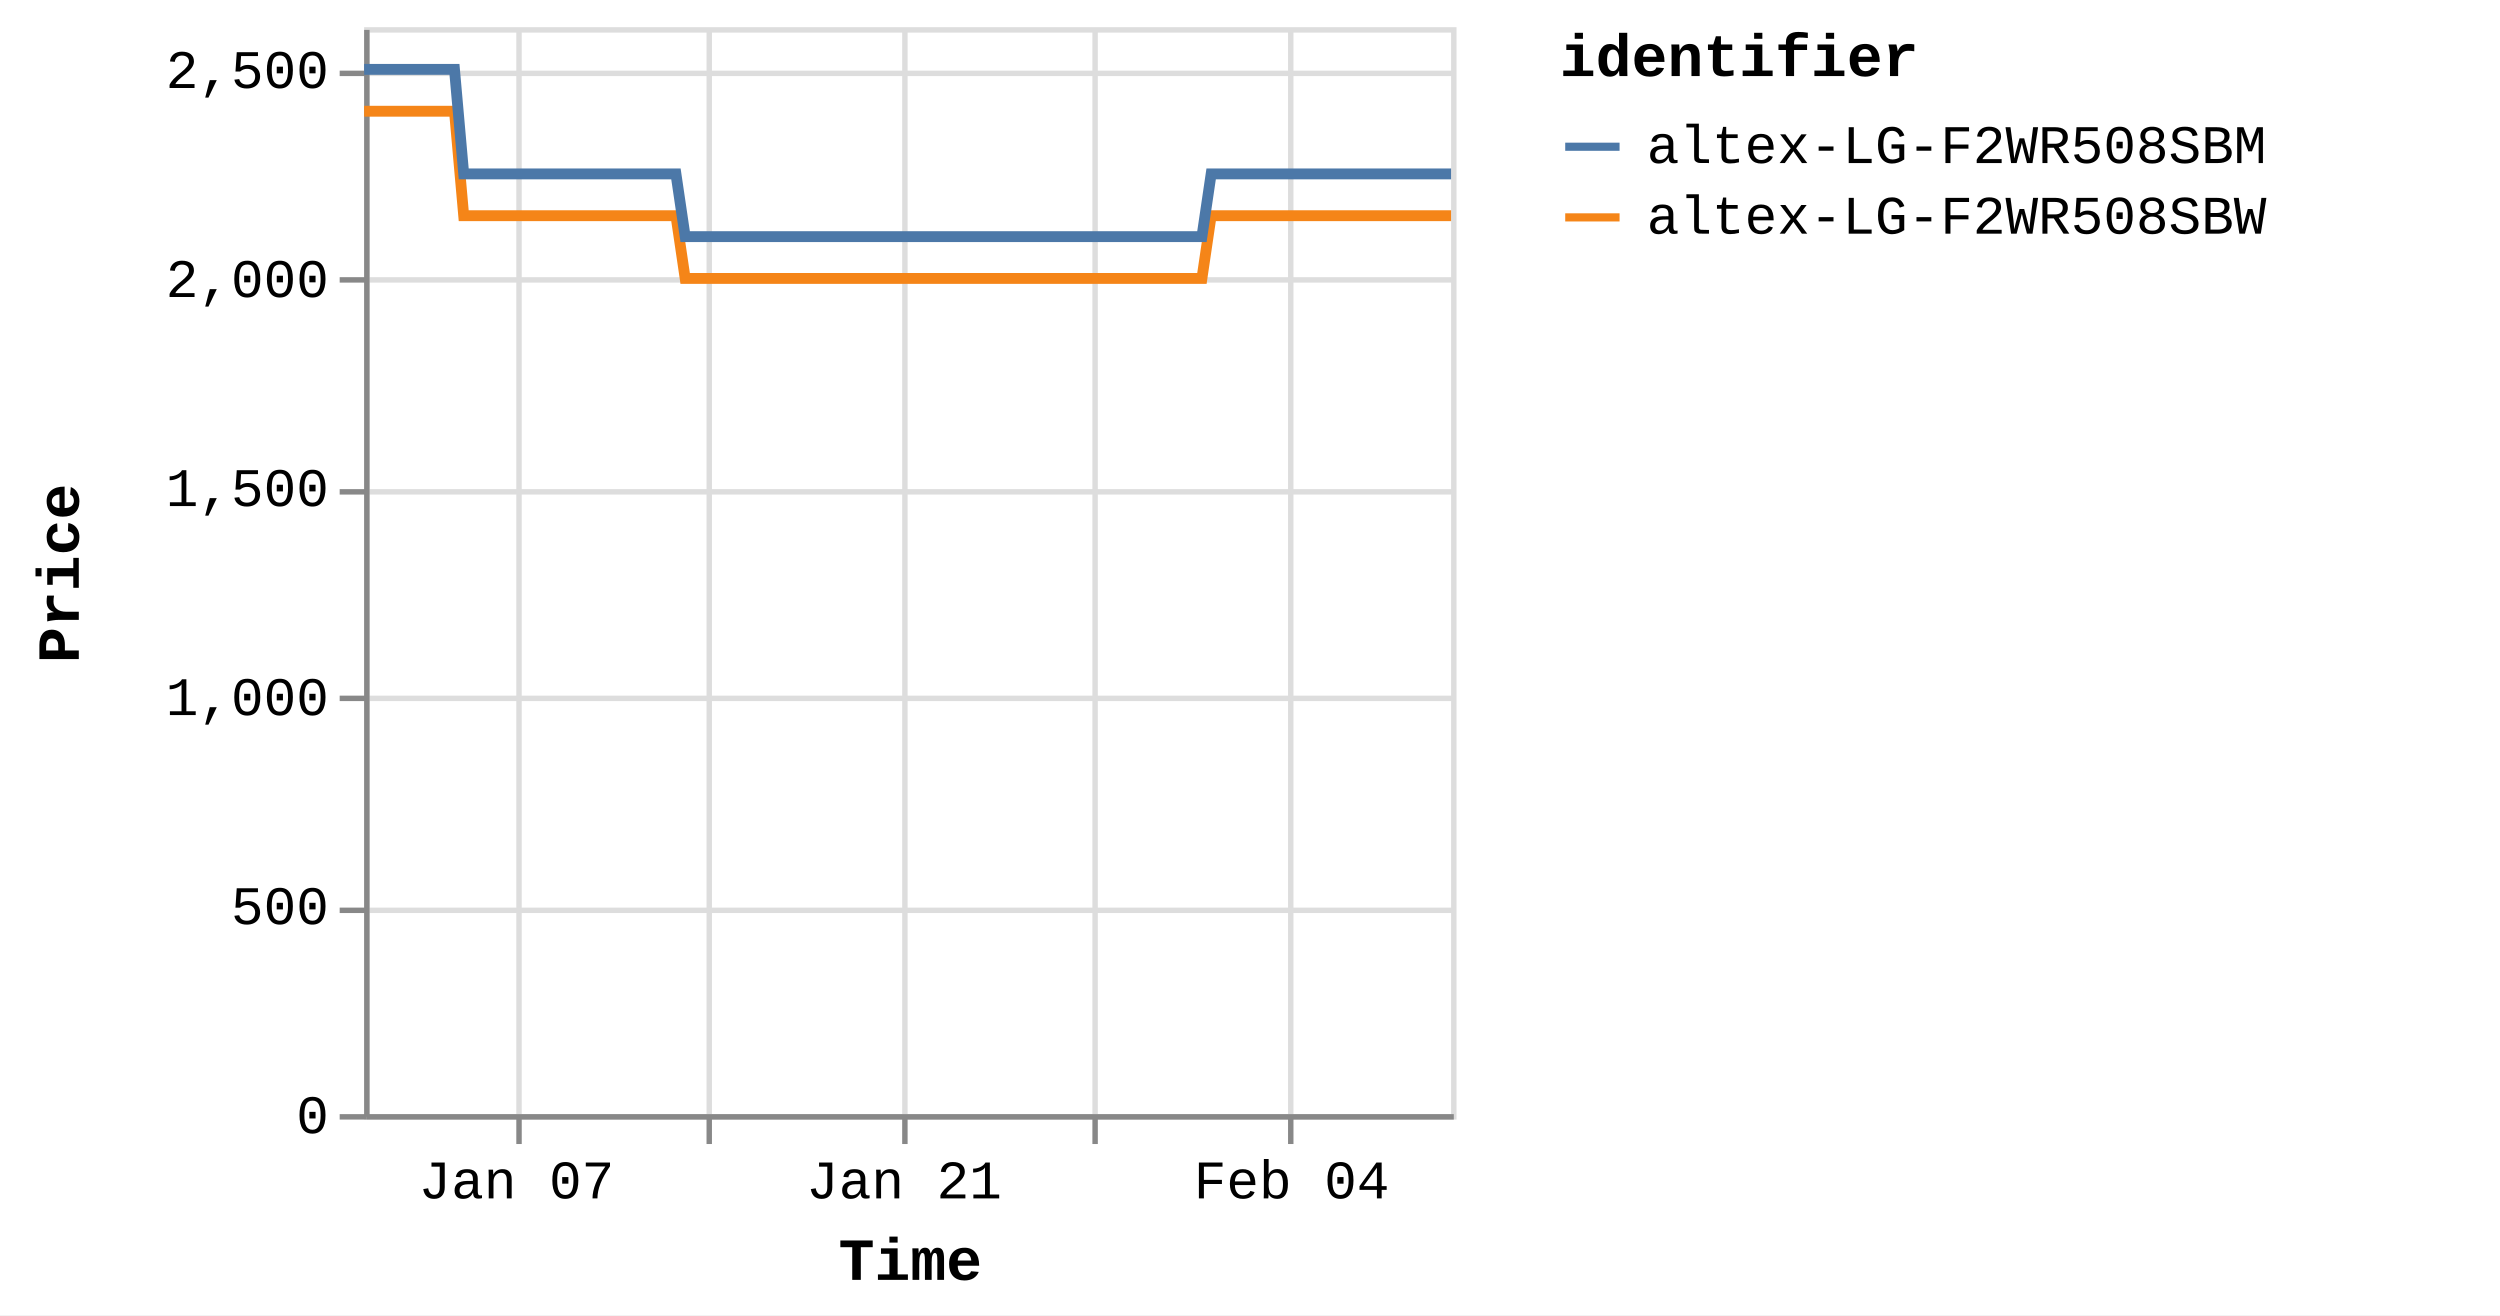
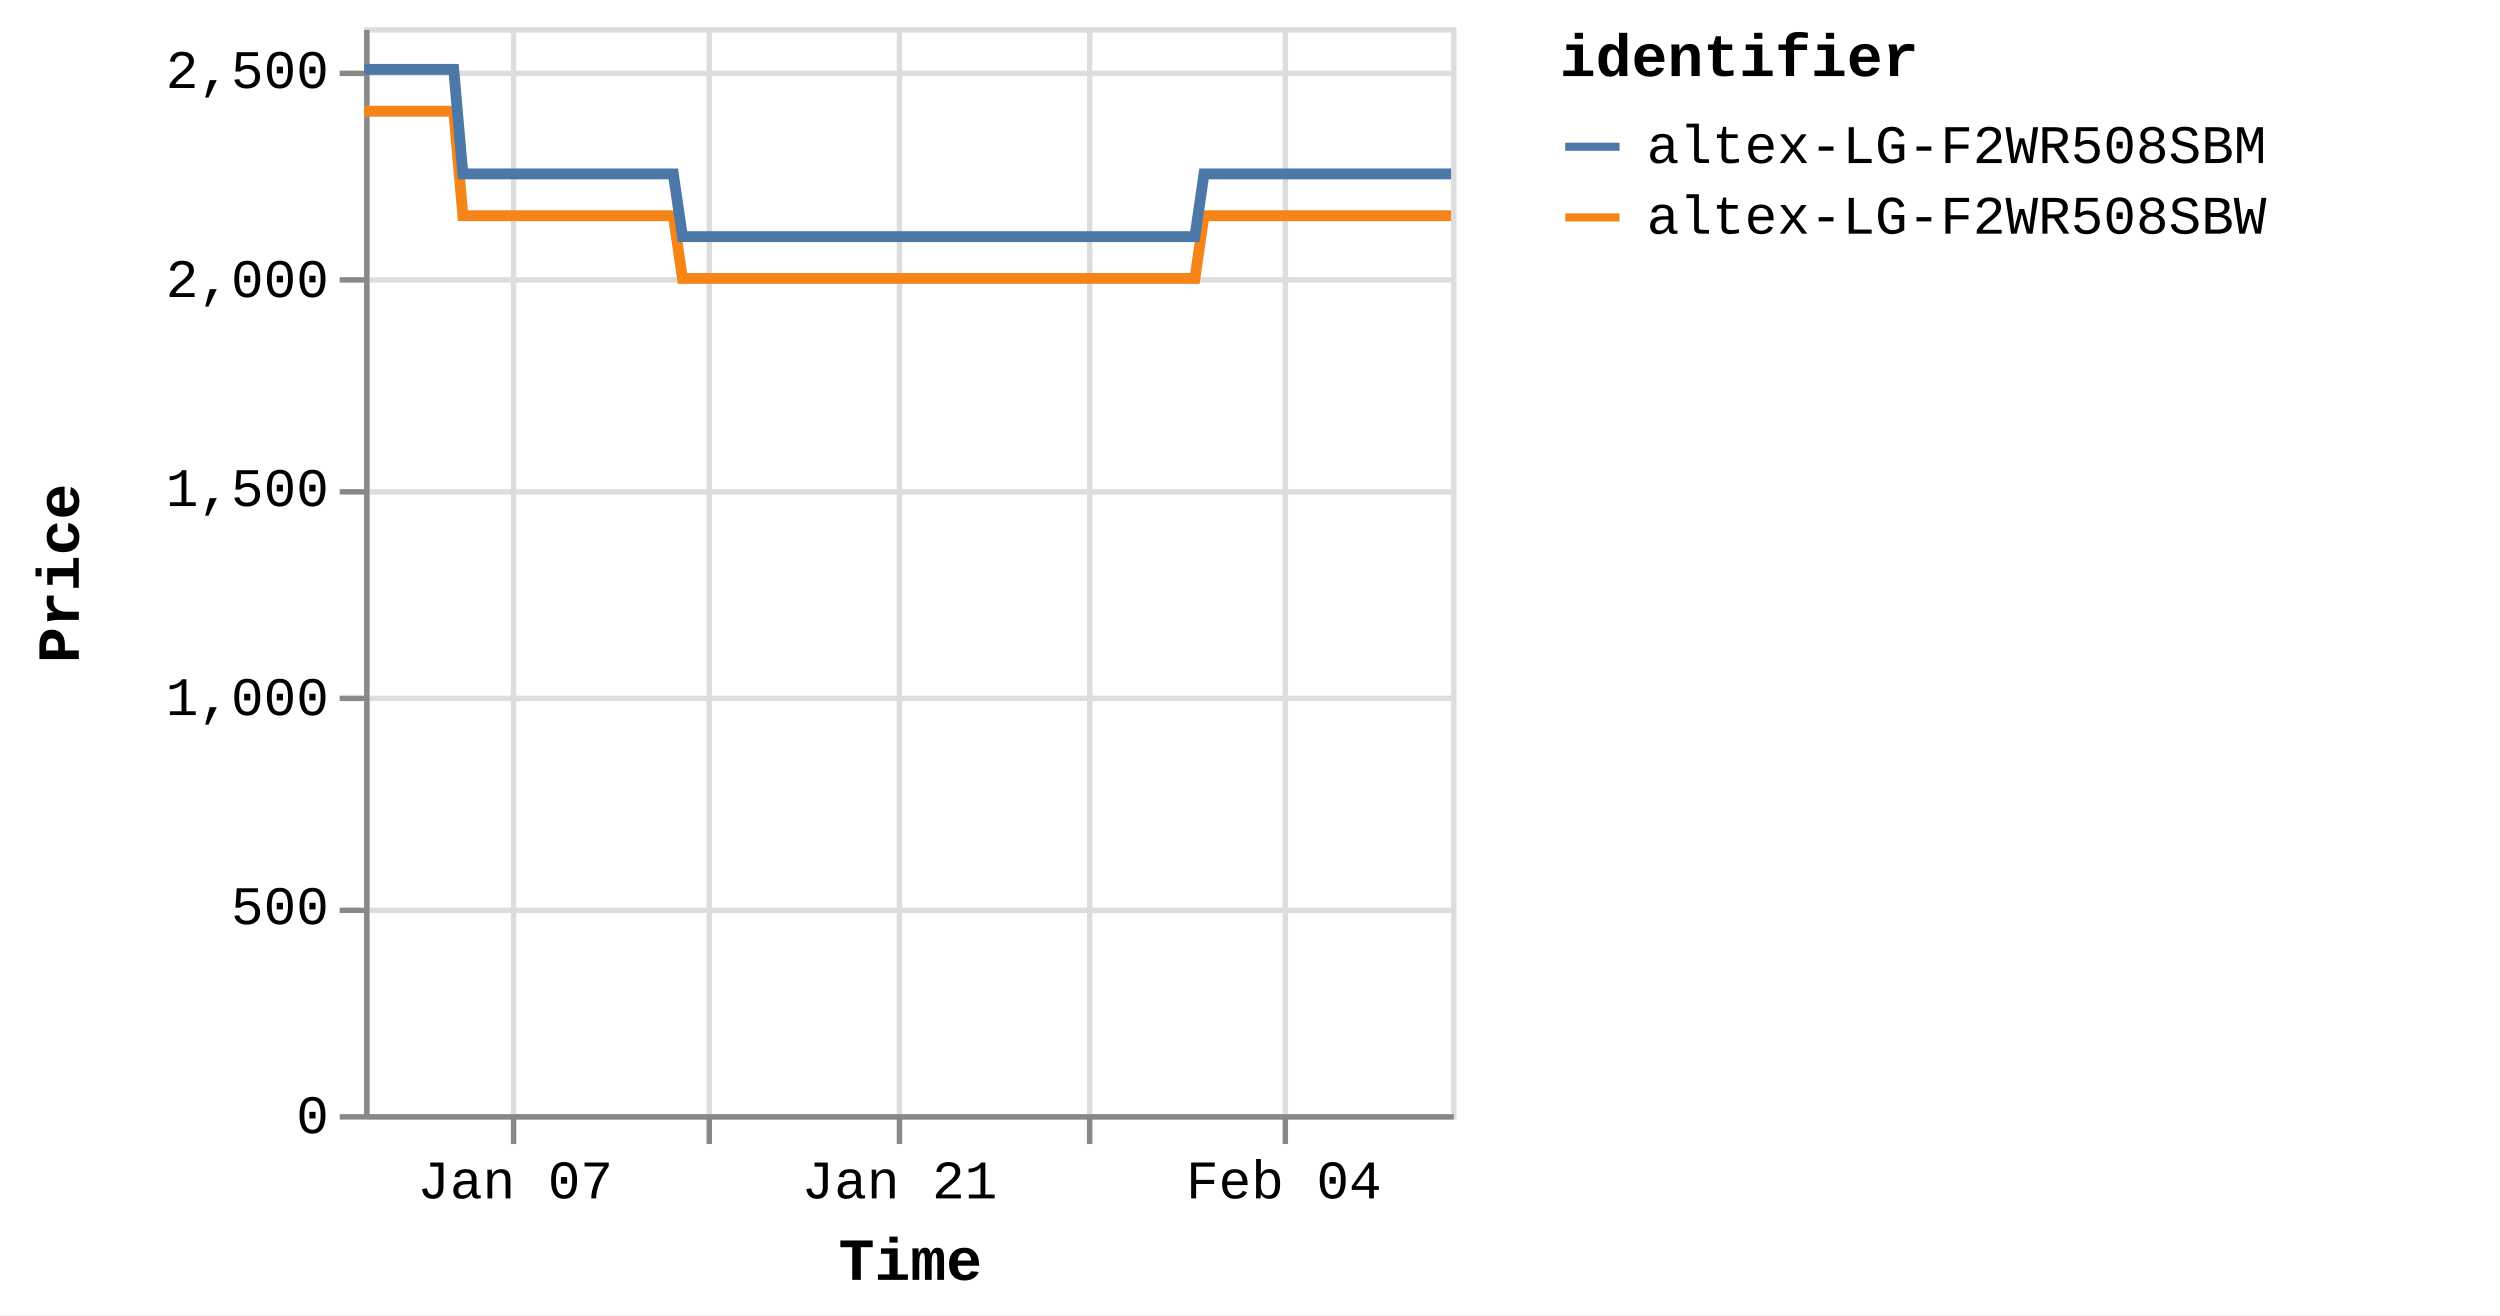
<svg xmlns="http://www.w3.org/2000/svg" version="1.1" class="marks" width="460" height="242" viewBox="0 0 460 242">
  <rect width="460" height="242" fill="white" />
  <g fill="none" stroke-miterlimit="10" transform="translate(67,5)">
    <g class="mark-group role-frame root" role="graphics-object" aria-roledescription="group mark container">
      <g transform="translate(0,0)">
        <path class="background" aria-hidden="true" d="M0.5,0.5h200v200h-200Z" stroke="#ddd" />
        <g>
          <g class="mark-group role-axis" aria-hidden="true">
            <g transform="translate(0.5,200.5)">
              <path class="background" aria-hidden="true" d="M0,0h0v0h0Z" pointer-events="none" />
              <g>
                <g class="mark-rule role-axis-grid" pointer-events="none">
-                   <line transform="translate(28,-200)" x2="0" y2="200" stroke="#ddd" stroke-width="1" opacity="1" />
+                   <line transform="translate(27,-200)" x2="0" y2="200" stroke="#ddd" stroke-width="1" opacity="1" />
                  <line transform="translate(63,-200)" x2="0" y2="200" stroke="#ddd" stroke-width="1" opacity="1" />
-                   <line transform="translate(99,-200)" x2="0" y2="200" stroke="#ddd" stroke-width="1" opacity="1" />
-                   <line transform="translate(134,-200)" x2="0" y2="200" stroke="#ddd" stroke-width="1" opacity="1" />
-                   <line transform="translate(170,-200)" x2="0" y2="200" stroke="#ddd" stroke-width="1" opacity="1" />
+                   <line transform="translate(98,-200)" x2="0" y2="200" stroke="#ddd" stroke-width="1" opacity="1" />
+                   <line transform="translate(133,-200)" x2="0" y2="200" stroke="#ddd" stroke-width="1" opacity="1" />
+                   <line transform="translate(169,-200)" x2="0" y2="200" stroke="#ddd" stroke-width="1" opacity="1" />
                </g>
              </g>
              <path class="foreground" aria-hidden="true" d="" pointer-events="none" display="none" />
            </g>
          </g>
          <g class="mark-group role-axis" aria-hidden="true">
            <g transform="translate(0.5,0.5)">
              <path class="background" aria-hidden="true" d="M0,0h0v0h0Z" pointer-events="none" />
              <g>
                <g class="mark-rule role-axis-grid" pointer-events="none">
                  <line transform="translate(0,200)" x2="200" y2="0" stroke="#ddd" stroke-width="1" opacity="1" />
                  <line transform="translate(0,162)" x2="200" y2="0" stroke="#ddd" stroke-width="1" opacity="1" />
                  <line transform="translate(0,123)" x2="200" y2="0" stroke="#ddd" stroke-width="1" opacity="1" />
                  <line transform="translate(0,85)" x2="200" y2="0" stroke="#ddd" stroke-width="1" opacity="1" />
                  <line transform="translate(0,46)" x2="200" y2="0" stroke="#ddd" stroke-width="1" opacity="1" />
                  <line transform="translate(0,8)" x2="200" y2="0" stroke="#ddd" stroke-width="1" opacity="1" />
                </g>
              </g>
              <path class="foreground" aria-hidden="true" d="" pointer-events="none" display="none" />
            </g>
          </g>
-           <g class="mark-group role-axis" role="graphics-symbol" aria-roledescription="axis" aria-label="X-axis titled 'Time' for a time scale with values from Monday, 01 January 2024, 2:19:43 PM to Friday, 09 February 2024, 8:39:05 PM">
+           <g class="mark-group role-axis" role="graphics-symbol" aria-roledescription="axis" aria-label="X-axis titled 'Time' for a time scale with values from Monday, 01 January 2024, 2:19:43 PM to Saturday, 10 February 2024, 4:38:15 AM">
            <g transform="translate(0.5,200.5)">
              <path class="background" aria-hidden="true" d="M0,0h0v0h0Z" pointer-events="none" />
              <g>
                <g class="mark-rule role-axis-tick" pointer-events="none">
-                   <line transform="translate(28,0)" x2="0" y2="5" stroke="#888" stroke-width="1" opacity="1" />
+                   <line transform="translate(27,0)" x2="0" y2="5" stroke="#888" stroke-width="1" opacity="1" />
                  <line transform="translate(63,0)" x2="0" y2="5" stroke="#888" stroke-width="1" opacity="1" />
-                   <line transform="translate(99,0)" x2="0" y2="5" stroke="#888" stroke-width="1" opacity="1" />
-                   <line transform="translate(134,0)" x2="0" y2="5" stroke="#888" stroke-width="1" opacity="1" />
-                   <line transform="translate(170,0)" x2="0" y2="5" stroke="#888" stroke-width="1" opacity="1" />
+                   <line transform="translate(98,0)" x2="0" y2="5" stroke="#888" stroke-width="1" opacity="1" />
+                   <line transform="translate(133,0)" x2="0" y2="5" stroke="#888" stroke-width="1" opacity="1" />
+                   <line transform="translate(169,0)" x2="0" y2="5" stroke="#888" stroke-width="1" opacity="1" />
                </g>
                <g class="mark-text role-axis-label" pointer-events="none">
-                   <text text-anchor="middle" transform="translate(27.52164,15)" font-family="Liberation Mono" font-size="10px" fill="#000" opacity="1">Jan 07</text>
-                   <text text-anchor="middle" transform="translate(63.17822,15)" font-family="Liberation Mono" font-size="10px" fill="#000" opacity="0">Jan 14</text>
-                   <text text-anchor="middle" transform="translate(98.83479,15)" font-family="Liberation Mono" font-size="10px" fill="#000" opacity="1">Jan 21</text>
-                   <text text-anchor="middle" transform="translate(134.4914,15)" font-family="Liberation Mono" font-size="10px" fill="#000" opacity="0">Jan 28</text>
-                   <text text-anchor="middle" transform="translate(170.1479,15)" font-family="Liberation Mono" font-size="10px" fill="#000" opacity="1">Feb 04</text>
+                   <text text-anchor="middle" transform="translate(27.29036,15)" font-family="Liberation Mono" font-size="10px" fill="#000" opacity="1">Jan 07</text>
+                   <text text-anchor="middle" transform="translate(62.64729,15)" font-family="Liberation Mono" font-size="10px" fill="#000" opacity="0">Jan 14</text>
+                   <text text-anchor="middle" transform="translate(98.00421,15)" font-family="Liberation Mono" font-size="10px" fill="#000" opacity="1">Jan 21</text>
+                   <text text-anchor="middle" transform="translate(133.3611,15)" font-family="Liberation Mono" font-size="10px" fill="#000" opacity="0">Jan 28</text>
+                   <text text-anchor="middle" transform="translate(168.7181,15)" font-family="Liberation Mono" font-size="10px" fill="#000" opacity="1">Feb 04</text>
                </g>
                <g class="mark-rule role-axis-domain" pointer-events="none">
                  <line transform="translate(0,0)" x2="200" y2="0" stroke="#888" stroke-width="1" opacity="1" />
                </g>
                <g class="mark-text role-axis-title" pointer-events="none">
                  <text text-anchor="middle" transform="translate(100,30)" font-family="Liberation Mono" font-size="11px" font-weight="bold" fill="#000" opacity="1">Time</text>
                </g>
              </g>
              <path class="foreground" aria-hidden="true" d="" pointer-events="none" display="none" />
            </g>
          </g>
          <g class="mark-group role-axis" role="graphics-symbol" aria-roledescription="axis" aria-label="Y-axis titled 'Price' for a linear scale with values from 0 to 2,600">
            <g transform="translate(0.5,0.5)">
              <path class="background" aria-hidden="true" d="M0,0h0v0h0Z" pointer-events="none" />
              <g>
                <g class="mark-rule role-axis-tick" pointer-events="none">
                  <line transform="translate(0,200)" x2="-5" y2="0" stroke="#888" stroke-width="1" opacity="1" />
                  <line transform="translate(0,162)" x2="-5" y2="0" stroke="#888" stroke-width="1" opacity="1" />
                  <line transform="translate(0,123)" x2="-5" y2="0" stroke="#888" stroke-width="1" opacity="1" />
                  <line transform="translate(0,85)" x2="-5" y2="0" stroke="#888" stroke-width="1" opacity="1" />
                  <line transform="translate(0,46)" x2="-5" y2="0" stroke="#888" stroke-width="1" opacity="1" />
                  <line transform="translate(0,8)" x2="-5" y2="0" stroke="#888" stroke-width="1" opacity="1" />
                </g>
                <g class="mark-text role-axis-label" pointer-events="none">
                  <text text-anchor="end" transform="translate(-7,203)" font-family="Liberation Mono" font-size="10px" fill="#000" opacity="1">0</text>
                  <text text-anchor="end" transform="translate(-7,164.5385)" font-family="Liberation Mono" font-size="10px" fill="#000" opacity="1">500</text>
                  <text text-anchor="end" transform="translate(-7,126.0769)" font-family="Liberation Mono" font-size="10px" fill="#000" opacity="1">1,000</text>
                  <text text-anchor="end" transform="translate(-7,87.61538)" font-family="Liberation Mono" font-size="10px" fill="#000" opacity="1">1,500</text>
                  <text text-anchor="end" transform="translate(-7,49.15385)" font-family="Liberation Mono" font-size="10px" fill="#000" opacity="1">2,000</text>
                  <text text-anchor="end" transform="translate(-7,10.69231)" font-family="Liberation Mono" font-size="10px" fill="#000" opacity="1">2,500</text>
                </g>
                <g class="mark-rule role-axis-domain" pointer-events="none">
                  <line transform="translate(0,200)" x2="0" y2="-200" stroke="#888" stroke-width="1" opacity="1" />
                </g>
                <g class="mark-text role-axis-title" pointer-events="none">
                  <text text-anchor="middle" transform="translate(-51,100) rotate(-90) translate(0,-2)" font-family="Liberation Mono" font-size="11px" font-weight="bold" fill="#000" opacity="1">Price</text>
                </g>
              </g>
              <path class="foreground" aria-hidden="true" d="" pointer-events="none" display="none" />
            </g>
          </g>
          <g class="mark-group role-scope pathgroup" role="graphics-object" aria-roledescription="group mark container">
            <g transform="translate(0,0)">
              <path class="background" aria-hidden="true" d="M0,0h200v200h-200Z" />
              <g>
                <g class="mark-line role-mark marks" role="graphics-object" aria-roledescription="line mark container">
-                   <path aria-label="Time: Jan 01, 2024; Price: 2399; identifier: altex-LG-F2WR508SBW" role="graphics-symbol" aria-roledescription="line mark" d="M0,15.462L0.533,15.462L1.34,15.462L3.038,15.462L3.888,15.462L4.78,15.462L5.591,15.462L6.433,15.462L8.132,15.462L8.981,15.462L9.875,15.462L10.686,15.462L11.526,15.462L13.226,15.462L14.076,15.462L14.967,15.462L15.786,15.462L16.622,15.462L18.322,34.692L19.17,34.692L20.062,34.692L20.877,34.692L21.714,34.692L23.414,34.692L24.262,34.692L25.152,34.692L25.967,34.692L26.808,34.692L28.512,34.692L29.356,34.692L30.245,34.692L31.061,34.692L31.902,34.692L33.605,34.692L34.456,34.692L35.349,34.692L36.161,34.692L36.995,34.692L38.7,34.692L39.548,34.692L40.452,34.692L41.256,34.692L42.09,34.692L43.793,34.692L44.642,34.692L45.536,34.692L46.346,34.692L47.184,34.692L48.886,34.692L49.735,34.692L50.631,34.692L51.444,34.692L52.278,34.692L53.979,34.692L54.829,34.692L55.721,34.692L56.535,34.692L57.372,34.692L59.07,46.231L59.918,46.231L60.807,46.231L61.624,46.231L62.464,46.231L64.168,46.231L65.011,46.231L65.901,46.231L66.716,46.231L67.558,46.231L69.262,46.231L70.113,46.231L71.009,46.231L71.819,46.231L72.652,46.231L74.354,46.231L75.207,46.231L76.101,46.231L76.914,46.231L77.746,46.231L79.448,46.231L80.301,46.231L81.195,46.231L82.006,46.231L82.84,46.231L84.541,46.231L85.391,46.231L86.286,46.231L87.097,46.231L87.936,46.231L89.636,46.231L90.486,46.231L91.381,46.231L92.195,46.231L93.027,46.231L94.73,46.231L95.574,46.231L96.465,46.231L97.284,46.231L98.123,46.231L99.82,46.231L100.669,46.231L101.558,46.231L102.374,46.231L103.216,46.231L104.922,46.231L105.772,46.231L106.668,46.231L107.474,46.231L108.309,46.231L110.012,46.231L110.865,46.231L111.76,46.231L112.572,46.231L113.403,46.231L115.107,46.231L115.958,46.231L116.853,46.231L117.664,46.231L118.497,46.231L120.202,46.231L121.05,46.231L121.947,46.231L122.761,46.231L123.59,46.231L125.291,46.231L126.142,46.231L127.023,46.231L127.837,46.231L128.687,46.231L130.382,46.231L131.233,46.231L132.105,46.231L132.929,46.231L133.777,46.231L135.476,46.231L136.325,46.231L137.201,46.231L138.023,46.231L138.872,46.231L140.57,46.231L141.421,46.231L142.302,46.231L143.118,46.231L143.967,46.231L145.662,46.231L146.512,46.231L147.395,46.231L148.222,46.231L149.059,46.231L150.756,46.231L151.606,46.231L152.49,46.231L153.304,46.231L154.153,46.231L155.851,34.692L156.7,34.692L157.585,34.692L158.397,34.692L159.246,34.692L160.946,34.692L161.794,34.692L162.676,34.692L163.491,34.692L164.341,34.692L166.039,34.692L166.888,34.692L167.763,34.692L168.585,34.692L169.437,34.692L171.137,34.692L171.983,34.692L172.857,34.692L173.679,34.692L174.528,34.692L176.226,34.692L177.078,34.692L177.961,34.692L178.775,34.692L179.622,34.692L181.32,34.692L182.169,34.692L183.054,34.692L183.869,34.692L184.716,34.692L186.413,34.692L187.264,34.692L188.145,34.692L188.966,34.692L189.81,34.692L191.508,34.692L192.359,34.692L193.239,34.692L194.058,34.692L194.903,34.692L196.602,34.692L197.452,34.692L198.33,34.692L199.15,34.692L200,34.692" stroke="#f58518" stroke-width="2" />
+                   <path aria-label="Time: Jan 01, 2024; Price: 2399; identifier: altex-LG-F2WR508SBW" role="graphics-symbol" aria-roledescription="line mark" d="M0,15.462L0.529,15.462L1.329,15.462L3.012,15.462L3.855,15.462L4.74,15.462L5.544,15.462L6.379,15.462L8.064,15.462L8.906,15.462L9.792,15.462L10.597,15.462L11.429,15.462L13.115,15.462L13.958,15.462L14.841,15.462L15.653,15.462L16.482,15.462L18.168,34.692L19.009,34.692L19.893,34.692L20.702,34.692L21.532,34.692L23.218,34.692L24.058,34.692L24.94,34.692L25.749,34.692L26.583,34.692L28.272,34.692L29.109,34.692L29.991,34.692L30.8,34.692L31.634,34.692L33.322,34.692L34.166,34.692L35.052,34.692L35.858,34.692L36.684,34.692L38.375,34.692L39.216,34.692L40.112,34.692L40.91,34.692L41.736,34.692L43.425,34.692L44.267,34.692L45.154,34.692L45.957,34.692L46.787,34.692L48.475,34.692L49.317,34.692L50.206,34.692L51.011,34.692L51.838,34.692L53.525,34.692L54.368,34.692L55.253,34.692L56.06,34.692L56.89,34.692L58.574,46.231L59.414,46.231L60.296,46.231L61.106,46.231L61.939,46.231L63.629,46.231L64.465,46.231L65.347,46.231L66.155,46.231L66.991,46.231L68.68,46.231L69.523,46.231L70.412,46.231L71.216,46.231L72.042,46.231L73.729,46.231L74.575,46.231L75.461,46.231L76.268,46.231L77.093,46.231L78.78,46.231L79.626,46.231L80.513,46.231L81.317,46.231L82.144,46.231L83.83,46.231L84.673,46.231L85.561,46.231L86.365,46.231L87.197,46.231L88.883,46.231L89.726,46.231L90.613,46.231L91.42,46.231L92.246,46.231L93.934,46.231L94.771,46.231L95.654,46.231L96.466,46.231L97.298,46.231L98.981,46.231L99.823,46.231L100.705,46.231L101.514,46.231L102.348,46.231L104.04,46.231L104.883,46.231L105.771,46.231L106.571,46.231L107.399,46.231L109.088,46.231L109.933,46.231L110.821,46.231L111.626,46.231L112.45,46.231L114.14,46.231L114.983,46.231L115.871,46.231L116.675,46.231L117.501,46.231L119.192,46.231L120.032,46.231L120.922,46.231L121.729,46.231L122.552,46.231L124.238,46.231L125.082,46.231L125.955,46.231L126.763,46.231L127.606,46.231L129.286,46.231L130.13,46.231L130.995,46.231L131.812,46.231L132.652,46.231L134.338,46.231L135.18,46.231L136.048,46.231L136.863,46.231L137.705,46.231L139.389,46.231L140.233,46.231L141.107,46.231L141.915,46.231L142.757,46.231L144.438,46.231L145.281,46.231L146.156,46.231L146.977,46.231L147.806,46.231L149.489,46.231L150.332,46.231L151.209,46.231L152.016,46.231L152.857,46.231L154.541,34.692L155.384,34.692L156.26,34.692L157.066,34.692L157.908,34.692L159.594,34.692L160.434,34.692L161.309,34.692L162.117,34.692L162.96,34.692L164.644,34.692L165.486,34.692L166.353,34.692L167.169,34.692L168.013,34.692L169.699,34.692L170.537,34.692L171.404,34.692L172.219,34.692L173.061,34.692L174.745,34.692L175.59,34.692L176.466,34.692L177.272,34.692L178.112,34.692L179.796,34.692L180.638,34.692L181.516,34.692L182.323,34.692L183.163,34.692L184.847,34.692L185.69,34.692L186.564,34.692L187.378,34.692L188.215,34.692L189.898,34.692L190.742,34.692L191.615,34.692L192.428,34.692L193.265,34.692L194.95,34.692L195.793,34.692L196.663,34.692L197.477,34.692L198.319,34.692L200,34.692" stroke="#f58518" stroke-width="2" />
                </g>
              </g>
              <path class="foreground" aria-hidden="true" d="" display="none" />
            </g>
            <g transform="translate(0,0)">
              <path class="background" aria-hidden="true" d="M0,0h200v200h-200Z" />
              <g>
                <g class="mark-line role-mark marks" role="graphics-object" aria-roledescription="line mark container">
-                   <path aria-label="Time: Jan 01, 2024; Price: 2499; identifier: altex-LG-F2WR508SBM" role="graphics-symbol" aria-roledescription="line mark" d="M0,7.769L0.533,7.769L1.34,7.769L3.038,7.769L3.888,7.769L4.78,7.769L5.591,7.769L6.433,7.769L8.132,7.769L8.982,7.769L9.875,7.769L10.686,7.769L11.526,7.769L13.226,7.769L14.076,7.769L14.967,7.769L15.786,7.769L16.623,7.769L18.322,27L19.17,27L20.062,27L20.877,27L21.714,27L23.415,27L24.262,27L25.152,27L25.967,27L26.808,27L28.512,27L29.356,27L30.245,27L31.061,27L31.902,27L33.605,27L34.456,27L35.349,27L36.162,27L36.995,27L38.7,27L39.548,27L40.452,27L41.257,27L42.09,27L43.793,27L44.643,27L45.536,27L46.347,27L47.184,27L48.886,27L49.735,27L50.632,27L51.444,27L52.278,27L53.979,27L54.829,27L55.721,27L56.535,27L57.372,27L59.07,38.538L59.918,38.538L60.808,38.538L61.624,38.538L62.464,38.538L64.168,38.538L65.012,38.538L65.901,38.538L66.716,38.538L67.559,38.538L69.263,38.538L70.113,38.538L71.009,38.538L71.819,38.538L72.652,38.538L74.354,38.538L75.207,38.538L76.101,38.538L76.916,38.538L77.746,38.538L79.448,38.538L80.301,38.538L81.196,38.538L82.006,38.538L82.84,38.538L84.541,38.538L85.391,38.538L86.287,38.538L87.097,38.538L87.936,38.538L89.637,38.538L90.486,38.538L91.381,38.538L92.195,38.538L93.027,38.538L94.73,38.538L95.574,38.538L96.465,38.538L97.284,38.538L98.123,38.538L99.82,38.538L100.669,38.538L101.558,38.538L102.375,38.538L103.216,38.538L104.922,38.538L105.772,38.538L106.668,38.538L107.475,38.538L108.31,38.538L110.012,38.538L110.865,38.538L111.76,38.538L112.573,38.538L113.403,38.538L115.107,38.538L115.958,38.538L116.854,38.538L117.664,38.538L118.497,38.538L120.202,38.538L121.05,38.538L121.947,38.538L122.761,38.538L123.591,38.538L125.291,38.538L126.143,38.538L127.023,38.538L127.838,38.538L128.687,38.538L130.382,38.538L131.233,38.538L132.105,38.538L132.929,38.538L133.777,38.538L135.477,38.538L136.326,38.538L137.201,38.538L138.023,38.538L138.872,38.538L140.57,38.538L141.421,38.538L142.302,38.538L143.119,38.538L143.967,38.538L145.663,38.538L146.512,38.538L147.395,38.538L148.222,38.538L149.059,38.538L150.757,38.538L151.607,38.538L152.491,38.538L153.304,38.538L154.153,38.538L155.851,27L156.701,27L157.585,27L158.398,27L159.246,27L160.946,27L161.794,27L162.677,27L163.491,27L164.341,27L166.039,27L166.888,27L167.763,27L168.586,27L169.437,27L171.137,27L171.983,27L172.857,27L173.679,27L174.528,27L176.226,27L177.078,27L177.962,27L178.775,27L179.622,27L181.32,27L182.169,27L183.054,27L183.869,27L184.716,27L186.414,27L187.264,27L188.145,27L188.967,27L189.81,27L191.508,27L192.359,27L193.239,27L194.059,27L194.903,27L196.603,27L197.452,27L198.33,27L199.15,27L200,27" stroke="#4c78a8" stroke-width="2" />
+                   <path aria-label="Time: Jan 01, 2024; Price: 2499; identifier: altex-LG-F2WR508SBM" role="graphics-symbol" aria-roledescription="line mark" d="M0,7.769L0.529,7.769L1.329,7.769L3.013,7.769L3.855,7.769L4.74,7.769L5.544,7.769L6.379,7.769L8.064,7.769L8.906,7.769L9.792,7.769L10.597,7.769L11.429,7.769L13.115,7.769L13.958,7.769L14.842,7.769L15.653,7.769L16.483,7.769L18.168,27L19.009,27L19.893,27L20.702,27L21.532,27L23.218,27L24.058,27L24.94,27L25.749,27L26.583,27L28.272,27L29.109,27L29.991,27L30.8,27L31.634,27L33.323,27L34.166,27L35.052,27L35.858,27L36.684,27L38.375,27L39.216,27L40.112,27L40.91,27L41.736,27L43.425,27L44.267,27L45.154,27L45.957,27L46.787,27L48.475,27L49.317,27L50.206,27L51.011,27L51.838,27L53.525,27L54.369,27L55.253,27L56.06,27L56.89,27L58.574,38.538L59.415,38.538L60.297,38.538L61.106,38.538L61.94,38.538L63.629,38.538L64.465,38.538L65.347,38.538L66.155,38.538L66.991,38.538L68.68,38.538L69.523,38.538L70.412,38.538L71.216,38.538L72.042,38.538L73.729,38.538L74.575,38.538L75.461,38.538L76.269,38.538L77.093,38.538L78.781,38.538L79.626,38.538L80.513,38.538L81.317,38.538L82.144,38.538L83.831,38.538L84.674,38.538L85.561,38.538L86.365,38.538L87.197,38.538L88.883,38.538L89.726,38.538L90.613,38.538L91.42,38.538L92.246,38.538L93.934,38.538L94.771,38.538L95.654,38.538L96.466,38.538L97.298,38.538L98.981,38.538L99.823,38.538L100.705,38.538L101.514,38.538L102.348,38.538L104.04,38.538L104.883,38.538L105.772,38.538L106.571,38.538L107.399,38.538L109.088,38.538L109.933,38.538L110.821,38.538L111.627,38.538L112.45,38.538L114.14,38.538L114.983,38.538L115.872,38.538L116.675,38.538L117.502,38.538L119.192,38.538L120.032,38.538L120.922,38.538L121.729,38.538L122.552,38.538L124.238,38.538L125.083,38.538L125.955,38.538L126.763,38.538L127.606,38.538L129.286,38.538L130.131,38.538L130.995,38.538L131.812,38.538L132.653,38.538L134.338,38.538L135.18,38.538L136.048,38.538L136.863,38.538L137.705,38.538L139.389,38.538L140.233,38.538L141.107,38.538L141.916,38.538L142.757,38.538L144.439,38.538L145.281,38.538L146.157,38.538L146.977,38.538L147.806,38.538L149.49,38.538L150.332,38.538L151.209,38.538L152.016,38.538L152.857,38.538L154.541,27L155.384,27L156.26,27L157.066,27L157.908,27L159.594,27L160.434,27L161.309,27L162.117,27L162.96,27L164.644,27L165.486,27L166.354,27L167.169,27L168.013,27L169.699,27L170.538,27L171.404,27L172.219,27L173.061,27L174.745,27L175.59,27L176.466,27L177.273,27L178.112,27L179.796,27L180.638,27L181.516,27L182.323,27L183.164,27L184.847,27L185.69,27L186.564,27L187.379,27L188.215,27L189.898,27L190.743,27L191.615,27L192.428,27L193.265,27L194.95,27L195.793,27L196.663,27L197.477,27L198.319,27L200,27" stroke="#4c78a8" stroke-width="2" />
                </g>
              </g>
              <path class="foreground" aria-hidden="true" d="" display="none" />
            </g>
          </g>
          <g class="mark-group role-legend" role="graphics-symbol" aria-roledescription="legend" aria-label="Symbol legend titled 'identifier' for stroke color with 2 values: altex-LG-F2WR508SBM, altex-LG-F2WR508SBW">
            <g transform="translate(220,0)">
              <path class="background" aria-hidden="true" d="M0,0h168v40h-168Z" pointer-events="none" />
              <g>
                <g class="mark-group role-legend-entry">
                  <g transform="translate(0,16)">
                    <path class="background" aria-hidden="true" d="M0,0h0v0h0Z" pointer-events="none" />
                    <g>
                      <g class="mark-group role-scope" role="graphics-object" aria-roledescription="group mark container">
                        <g transform="translate(0,0)">
                          <path class="background" aria-hidden="true" d="M0,0h168v11h-168Z" pointer-events="none" opacity="1" />
                          <g>
                            <g class="mark-symbol role-legend-symbol" pointer-events="none">
                              <path transform="translate(6,6)" d="M-5,0L5,0" stroke="#4c78a8" stroke-width="1.5" opacity="1" />
                            </g>
                            <g class="mark-text role-legend-label" pointer-events="none">
                              <text text-anchor="start" transform="translate(16,9)" font-family="Liberation Mono" font-size="10px" fill="#000" opacity="1">altex-LG-F2WR508SBM</text>
                            </g>
                          </g>
                          <path class="foreground" aria-hidden="true" d="" pointer-events="none" display="none" />
                        </g>
                        <g transform="translate(0,13)">
                          <path class="background" aria-hidden="true" d="M0,0h168v11h-168Z" pointer-events="none" opacity="1" />
                          <g>
                            <g class="mark-symbol role-legend-symbol" pointer-events="none">
                              <path transform="translate(6,6)" d="M-5,0L5,0" stroke="#f58518" stroke-width="1.5" opacity="1" />
                            </g>
                            <g class="mark-text role-legend-label" pointer-events="none">
                              <text text-anchor="start" transform="translate(16,9)" font-family="Liberation Mono" font-size="10px" fill="#000" opacity="1">altex-LG-F2WR508SBW</text>
                            </g>
                          </g>
                          <path class="foreground" aria-hidden="true" d="" pointer-events="none" display="none" />
                        </g>
                      </g>
                    </g>
                    <path class="foreground" aria-hidden="true" d="" pointer-events="none" display="none" />
                  </g>
                </g>
                <g class="mark-text role-legend-title" pointer-events="none">
                  <text text-anchor="start" transform="translate(0,9)" font-family="Liberation Mono" font-size="11px" font-weight="bold" fill="#000" opacity="1">identifier</text>
                </g>
              </g>
              <path class="foreground" aria-hidden="true" d="" pointer-events="none" display="none" />
            </g>
          </g>
        </g>
        <path class="foreground" aria-hidden="true" d="" display="none" />
      </g>
    </g>
  </g>
</svg>
